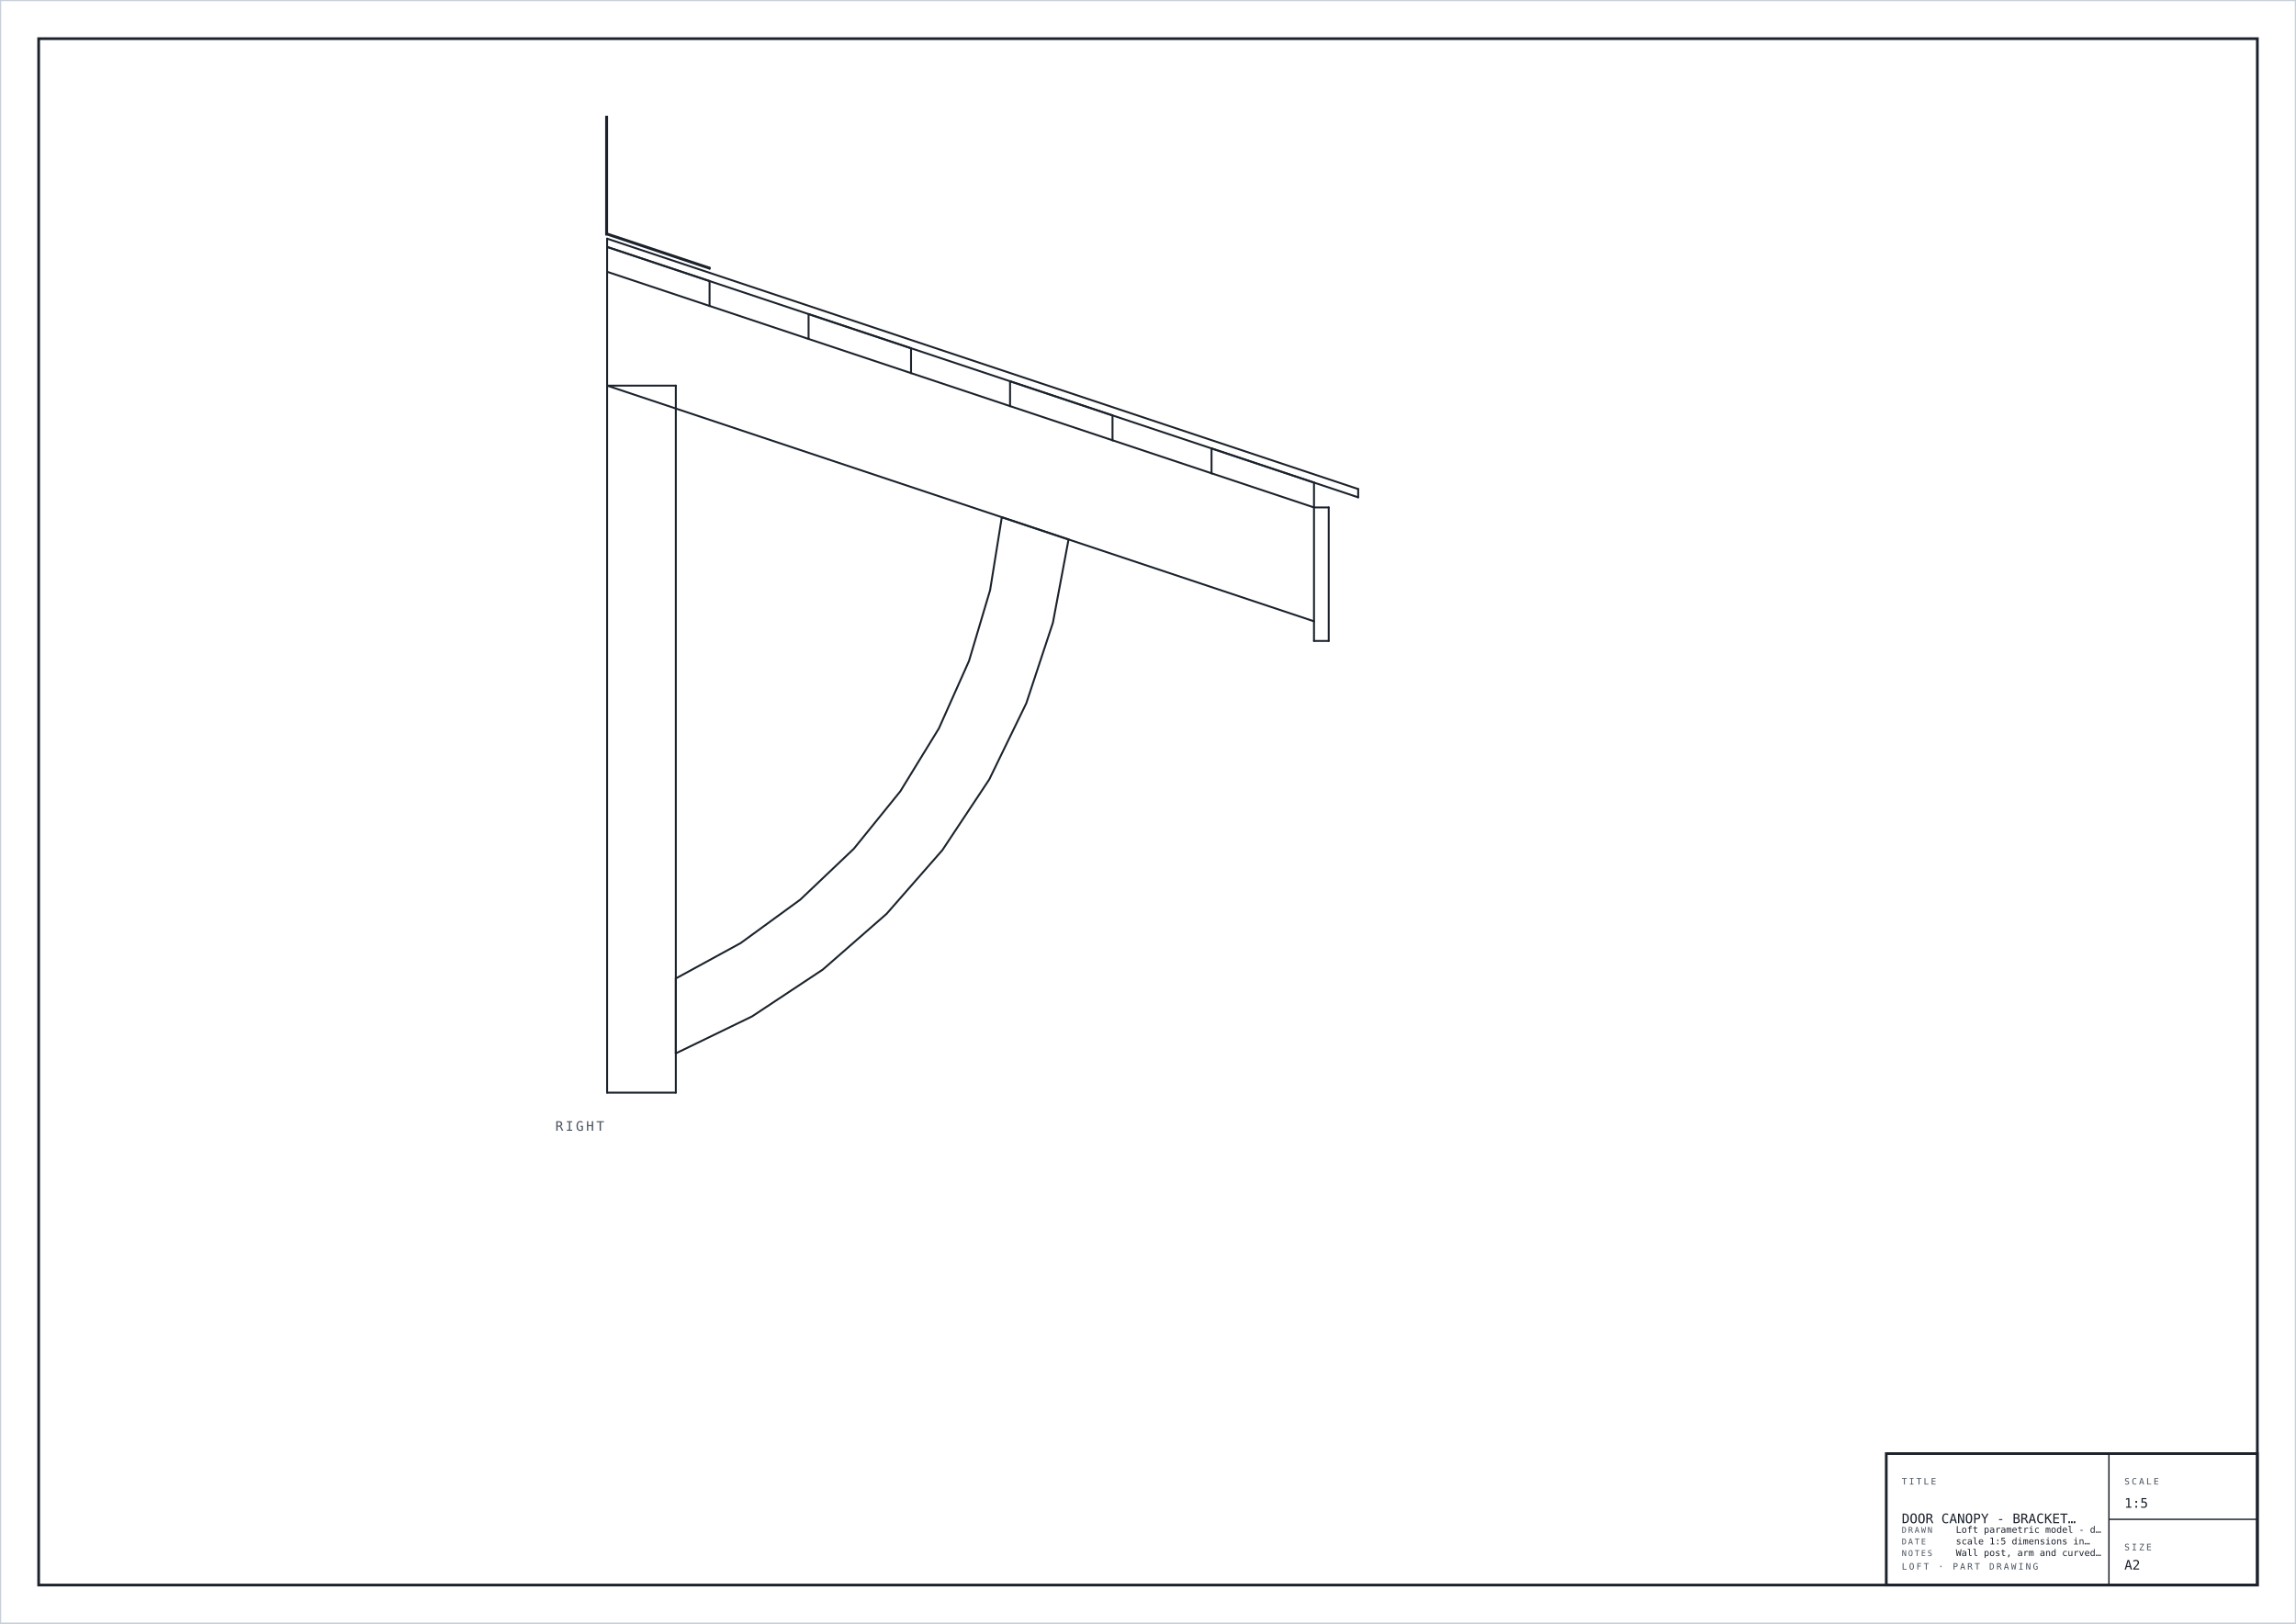
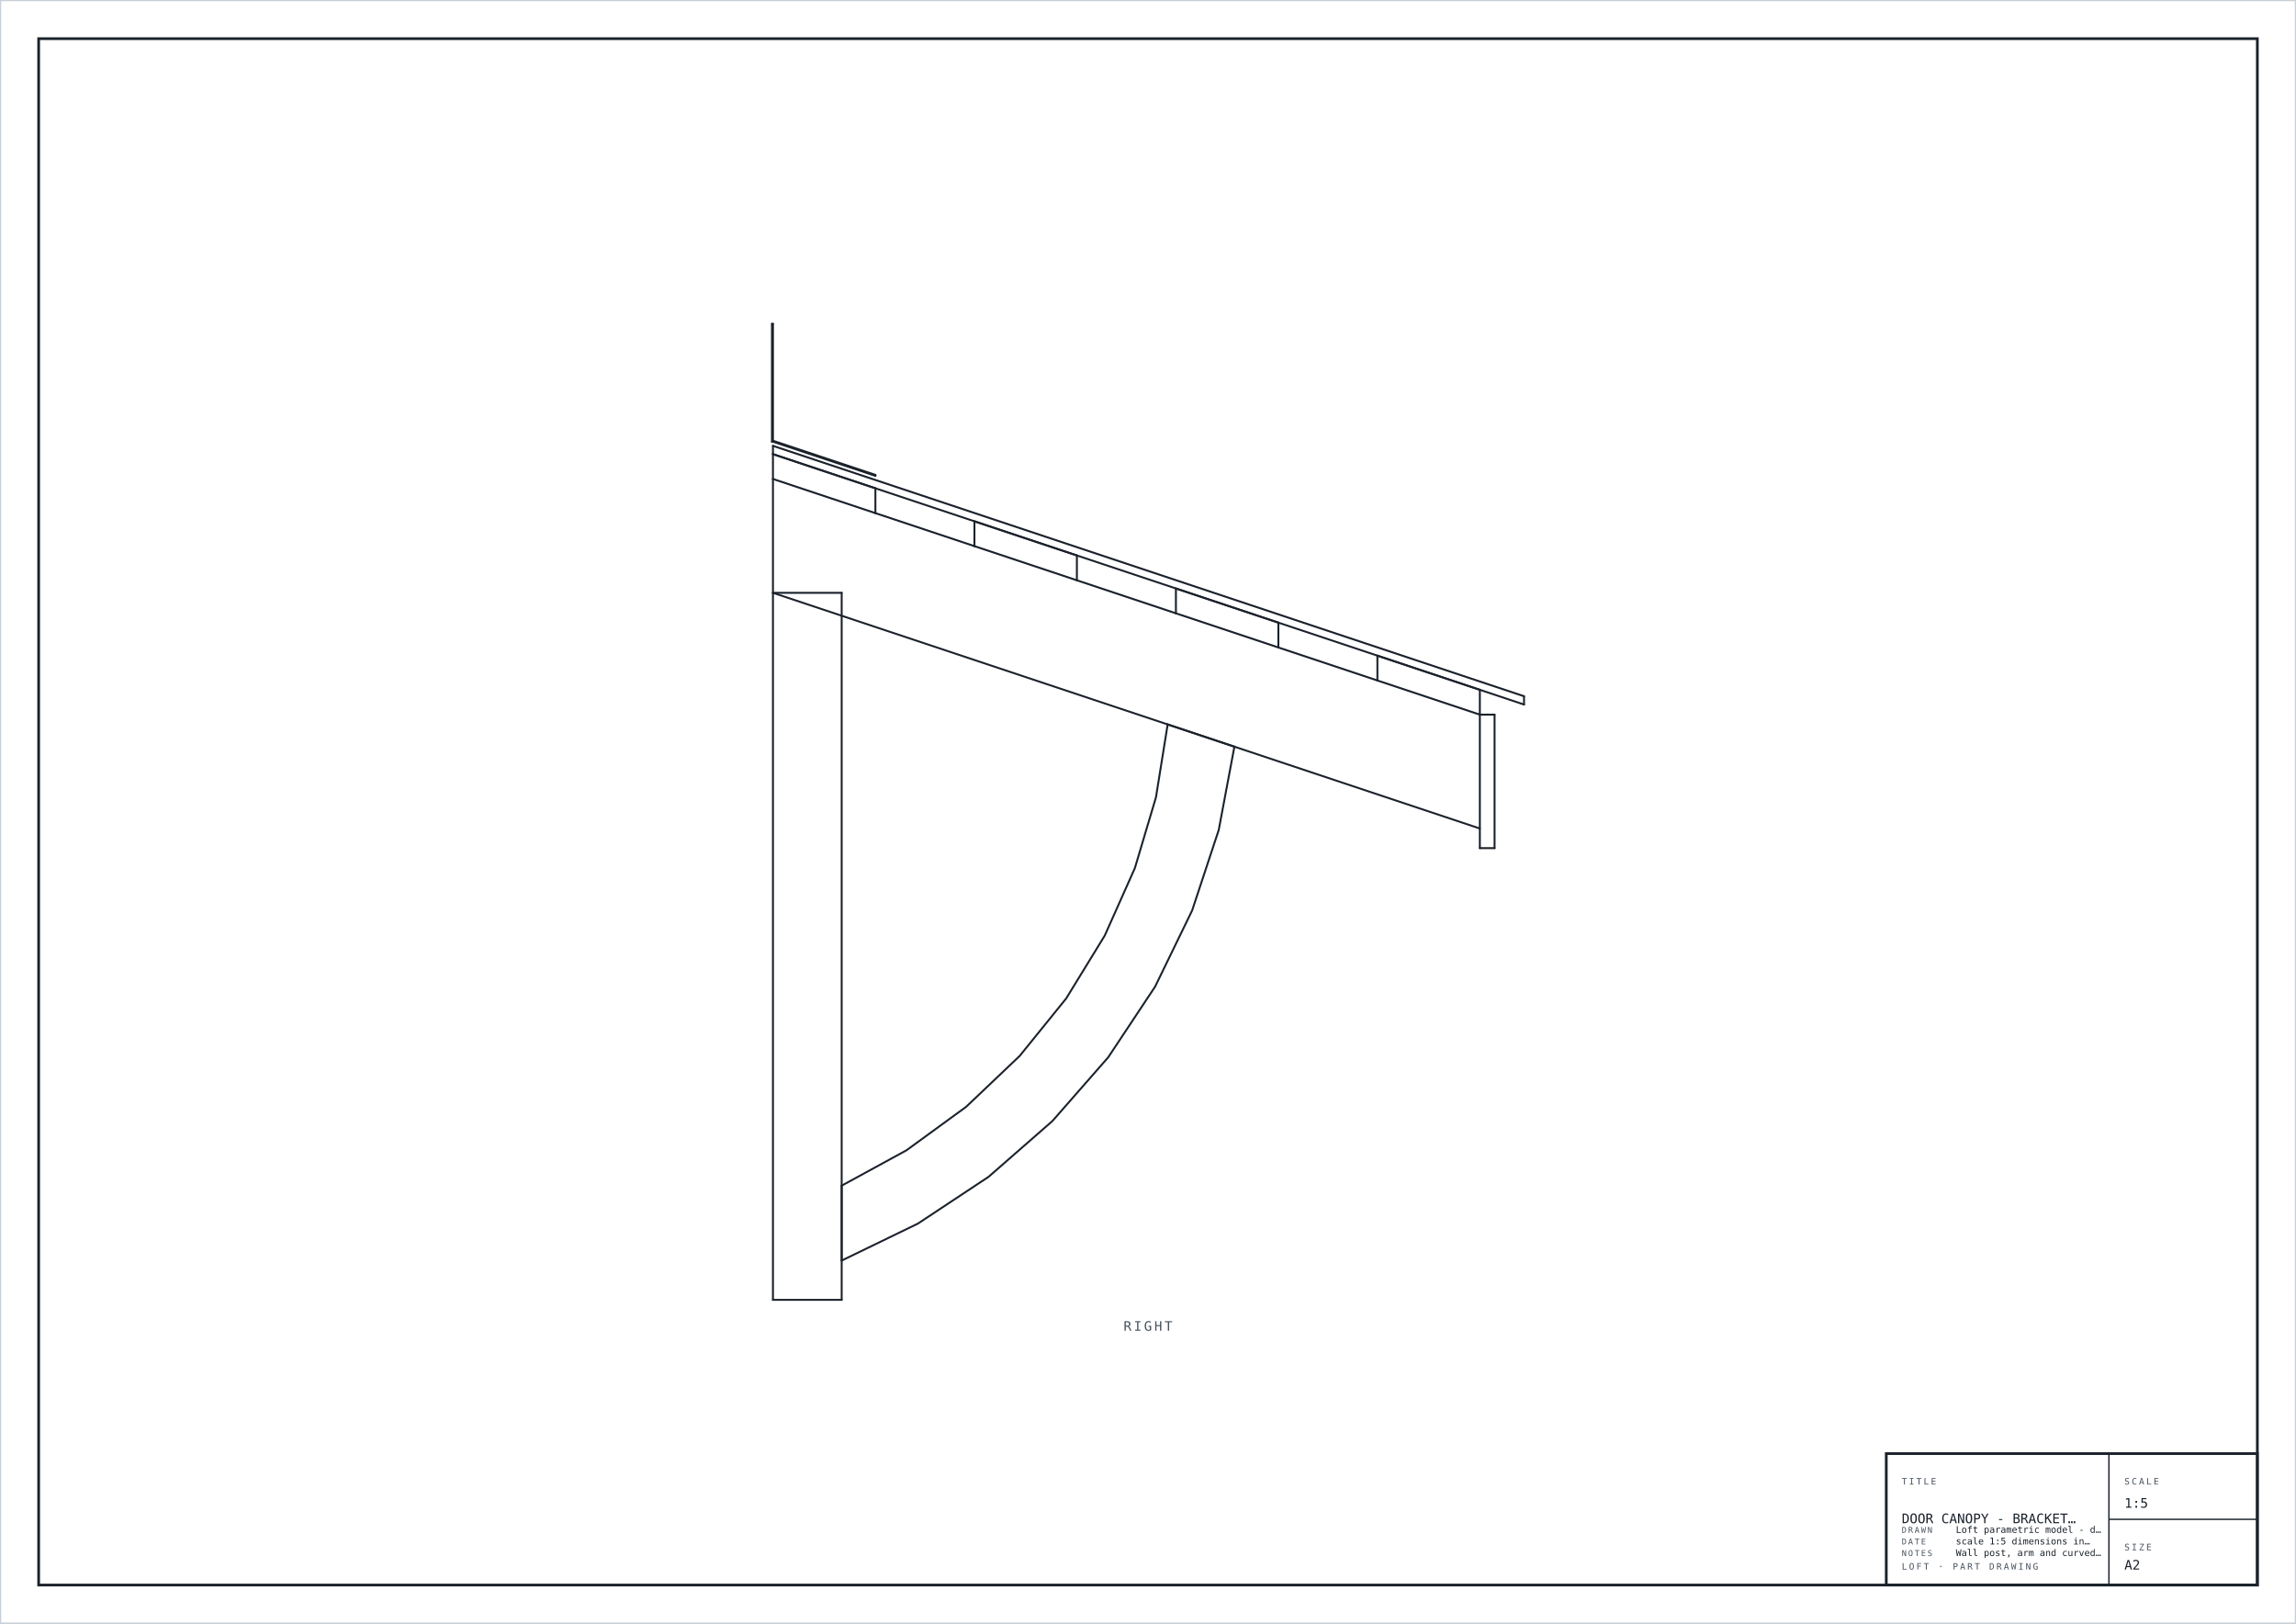
<svg xmlns="http://www.w3.org/2000/svg" viewBox="0 0 594 420" width="594mm" height="420mm" preserveAspectRatio="xMidYMid meet">
  <rect x="0" y="0" width="594" height="420" fill="#FFFFFF" stroke="#C9CFD7" stroke-width="0.6" />
  <rect data-testid="drawing-border" x="10" y="10" width="574" height="400" fill="none" stroke="#1B222B" stroke-width="0.7" />
  <g data-testid="drawing-view" data-view="right" data-view-error="false">
-     <line x1="156.811" y1="60.661" x2="156.811" y2="30.181" stroke="#1B222B" stroke-width="0.5" fill="none" stroke-linecap="round" stroke-linejoin="round" />
-     <line x1="156.811" y1="60.661" x2="157.065" y2="60.661" stroke="#1B222B" stroke-width="0.5" fill="none" stroke-linecap="round" stroke-linejoin="round" />
-     <line x1="156.811" y1="30.181" x2="157.065" y2="30.181" stroke="#1B222B" stroke-width="0.5" fill="none" stroke-linecap="round" stroke-linejoin="round" />
-     <line x1="157.065" y1="282.631" x2="157.065" y2="99.751" stroke="#1B222B" stroke-width="0.5" fill="none" stroke-linecap="round" stroke-linejoin="round" />
-     <line x1="157.065" y1="282.631" x2="174.845" y2="282.631" stroke="#1B222B" stroke-width="0.5" fill="none" stroke-linecap="round" stroke-linejoin="round" />
-     <line x1="157.065" y1="99.751" x2="157.065" y2="70.3" stroke="#1B222B" stroke-width="0.5" fill="none" stroke-linecap="round" stroke-linejoin="round" />
-     <line x1="157.065" y1="99.751" x2="174.845" y2="99.751" stroke="#1B222B" stroke-width="0.5" fill="none" stroke-linecap="round" stroke-linejoin="round" />
-     <line x1="157.065" y1="99.751" x2="339.945" y2="160.711" stroke="#1B222B" stroke-width="0.5" fill="none" stroke-linecap="round" stroke-linejoin="round" />
-     <line x1="157.065" y1="70.3" x2="157.065" y2="63.874" stroke="#1B222B" stroke-width="0.5" fill="none" stroke-linecap="round" stroke-linejoin="round" />
-     <line x1="157.065" y1="70.3" x2="183.571" y2="79.135" stroke="#1B222B" stroke-width="0.5" fill="none" stroke-linecap="round" stroke-linejoin="round" />
-     <line x1="157.065" y1="63.874" x2="157.065" y2="61.732" stroke="#1B222B" stroke-width="0.5" fill="none" stroke-linecap="round" stroke-linejoin="round" />
-     <line x1="157.065" y1="63.874" x2="183.571" y2="72.71" stroke="#1B222B" stroke-width="0.5" fill="none" stroke-linecap="round" stroke-linejoin="round" />
-     <line x1="157.065" y1="63.874" x2="351.375" y2="128.644" stroke="#1B222B" stroke-width="0.5" fill="none" stroke-linecap="round" stroke-linejoin="round" />
-     <line x1="157.065" y1="61.732" x2="351.375" y2="126.502" stroke="#1B222B" stroke-width="0.5" fill="none" stroke-linecap="round" stroke-linejoin="round" />
-     <line x1="157.065" y1="60.661" x2="183.571" y2="69.497" stroke="#1B222B" stroke-width="0.5" fill="none" stroke-linecap="round" stroke-linejoin="round" />
-     <line x1="157.065" y1="60.407" x2="157.065" y2="30.181" stroke="#1B222B" stroke-width="0.5" fill="none" stroke-linecap="round" stroke-linejoin="round" />
-     <line x1="157.065" y1="60.407" x2="183.571" y2="69.243" stroke="#1B222B" stroke-width="0.5" fill="none" stroke-linecap="round" stroke-linejoin="round" />
-     <line x1="174.845" y1="282.631" x2="174.845" y2="99.751" stroke="#1B222B" stroke-width="0.5" fill="none" stroke-linecap="round" stroke-linejoin="round" />
-     <line x1="174.845" y1="272.471" x2="174.845" y2="253.095" stroke="#1B222B" stroke-width="0.5" fill="none" stroke-linecap="round" stroke-linejoin="round" />
-     <line x1="183.571" y1="79.135" x2="183.571" y2="72.71" stroke="#1B222B" stroke-width="0.5" fill="none" stroke-linecap="round" stroke-linejoin="round" />
-     <line x1="183.571" y1="79.135" x2="209.189" y2="87.675" stroke="#1B222B" stroke-width="0.5" fill="none" stroke-linecap="round" stroke-linejoin="round" />
-     <line x1="183.571" y1="69.497" x2="183.571" y2="69.243" stroke="#1B222B" stroke-width="0.5" fill="none" stroke-linecap="round" stroke-linejoin="round" />
-     <line x1="209.189" y1="87.675" x2="209.189" y2="81.249" stroke="#1B222B" stroke-width="0.5" fill="none" stroke-linecap="round" stroke-linejoin="round" />
-     <line x1="209.189" y1="87.675" x2="235.696" y2="96.51" stroke="#1B222B" stroke-width="0.5" fill="none" stroke-linecap="round" stroke-linejoin="round" />
-     <line x1="209.189" y1="81.249" x2="235.696" y2="90.085" stroke="#1B222B" stroke-width="0.5" fill="none" stroke-linecap="round" stroke-linejoin="round" />
-     <line x1="235.696" y1="96.51" x2="235.696" y2="90.085" stroke="#1B222B" stroke-width="0.5" fill="none" stroke-linecap="round" stroke-linejoin="round" />
-     <line x1="235.696" y1="96.51" x2="261.314" y2="105.05" stroke="#1B222B" stroke-width="0.5" fill="none" stroke-linecap="round" stroke-linejoin="round" />
-     <line x1="259.181" y1="133.79" x2="276.445" y2="139.545" stroke="#1B222B" stroke-width="0.5" fill="none" stroke-linecap="round" stroke-linejoin="round" />
-     <line x1="261.314" y1="105.05" x2="261.314" y2="98.624" stroke="#1B222B" stroke-width="0.5" fill="none" stroke-linecap="round" stroke-linejoin="round" />
-     <line x1="261.314" y1="105.05" x2="287.82" y2="113.885" stroke="#1B222B" stroke-width="0.5" fill="none" stroke-linecap="round" stroke-linejoin="round" />
-     <line x1="261.314" y1="98.624" x2="287.82" y2="107.459" stroke="#1B222B" stroke-width="0.5" fill="none" stroke-linecap="round" stroke-linejoin="round" />
-     <line x1="287.82" y1="113.885" x2="287.82" y2="107.459" stroke="#1B222B" stroke-width="0.5" fill="none" stroke-linecap="round" stroke-linejoin="round" />
-     <line x1="287.82" y1="113.885" x2="313.439" y2="122.425" stroke="#1B222B" stroke-width="0.5" fill="none" stroke-linecap="round" stroke-linejoin="round" />
-     <line x1="313.439" y1="122.425" x2="313.439" y2="115.999" stroke="#1B222B" stroke-width="0.5" fill="none" stroke-linecap="round" stroke-linejoin="round" />
-     <line x1="313.439" y1="122.425" x2="339.945" y2="131.26" stroke="#1B222B" stroke-width="0.5" fill="none" stroke-linecap="round" stroke-linejoin="round" />
-     <line x1="313.439" y1="115.999" x2="339.945" y2="124.834" stroke="#1B222B" stroke-width="0.5" fill="none" stroke-linecap="round" stroke-linejoin="round" />
-     <line x1="339.945" y1="165.791" x2="339.945" y2="131.26" stroke="#1B222B" stroke-width="0.5" fill="none" stroke-linecap="round" stroke-linejoin="round" />
-     <line x1="339.945" y1="165.791" x2="343.755" y2="165.791" stroke="#1B222B" stroke-width="0.5" fill="none" stroke-linecap="round" stroke-linejoin="round" />
-     <line x1="339.945" y1="131.26" x2="339.945" y2="124.834" stroke="#1B222B" stroke-width="0.5" fill="none" stroke-linecap="round" stroke-linejoin="round" />
-     <line x1="339.945" y1="131.26" x2="343.755" y2="131.26" stroke="#1B222B" stroke-width="0.5" fill="none" stroke-linecap="round" stroke-linejoin="round" />
-     <line x1="343.755" y1="165.791" x2="343.755" y2="131.26" stroke="#1B222B" stroke-width="0.5" fill="none" stroke-linecap="round" stroke-linejoin="round" />
-     <line x1="351.375" y1="128.644" x2="351.375" y2="126.502" stroke="#1B222B" stroke-width="0.5" fill="none" stroke-linecap="round" stroke-linejoin="round" />
-     <polyline points="174.845,272.471 194.573,262.909 212.853,250.807 229.363,236.382 243.807,219.89 255.93,201.623 265.516,181.907 272.395,161.091 276.445,139.545" stroke="#1B222B" stroke-width="0.5" fill="none" stroke-linecap="round" stroke-linejoin="round" />
-     <polyline points="174.845,253.095 191.615,243.946 207.054,232.696 220.901,219.536 232.92,204.687 242.908,188.403 250.696,170.959 256.151,152.651 259.181,133.79" stroke="#1B222B" stroke-width="0.5" fill="none" stroke-linecap="round" stroke-linejoin="round" />
-     <text data-testid="drawing-view-label" x="150" y="292.492" text-anchor="middle" fill="#48525E" font-family="&quot;Fragment Mono&quot;, ui-monospace, monospace" font-size="3.4" letter-spacing="0.6">RIGHT</text>
+     <line x1="199.718" y1="114.255" x2="199.718" y2="83.775" stroke="#1B222B" stroke-width="0.5" fill="none" stroke-linecap="round" stroke-linejoin="round" />
+     <line x1="199.718" y1="114.255" x2="199.972" y2="114.255" stroke="#1B222B" stroke-width="0.5" fill="none" stroke-linecap="round" stroke-linejoin="round" />
+     <line x1="199.718" y1="83.775" x2="199.972" y2="83.775" stroke="#1B222B" stroke-width="0.5" fill="none" stroke-linecap="round" stroke-linejoin="round" />
+     <line x1="199.972" y1="336.225" x2="199.972" y2="153.345" stroke="#1B222B" stroke-width="0.5" fill="none" stroke-linecap="round" stroke-linejoin="round" />
+     <line x1="199.972" y1="336.225" x2="217.752" y2="336.225" stroke="#1B222B" stroke-width="0.5" fill="none" stroke-linecap="round" stroke-linejoin="round" />
+     <line x1="199.972" y1="153.345" x2="199.972" y2="123.894" stroke="#1B222B" stroke-width="0.5" fill="none" stroke-linecap="round" stroke-linejoin="round" />
+     <line x1="199.972" y1="153.345" x2="217.752" y2="153.345" stroke="#1B222B" stroke-width="0.5" fill="none" stroke-linecap="round" stroke-linejoin="round" />
+     <line x1="199.972" y1="153.345" x2="382.852" y2="214.305" stroke="#1B222B" stroke-width="0.5" fill="none" stroke-linecap="round" stroke-linejoin="round" />
+     <line x1="199.972" y1="123.894" x2="199.972" y2="117.468" stroke="#1B222B" stroke-width="0.5" fill="none" stroke-linecap="round" stroke-linejoin="round" />
+     <line x1="199.972" y1="123.894" x2="226.478" y2="132.729" stroke="#1B222B" stroke-width="0.5" fill="none" stroke-linecap="round" stroke-linejoin="round" />
+     <line x1="199.972" y1="117.468" x2="199.972" y2="115.326" stroke="#1B222B" stroke-width="0.5" fill="none" stroke-linecap="round" stroke-linejoin="round" />
+     <line x1="199.972" y1="117.468" x2="226.478" y2="126.303" stroke="#1B222B" stroke-width="0.5" fill="none" stroke-linecap="round" stroke-linejoin="round" />
+     <line x1="199.972" y1="117.468" x2="394.282" y2="182.238" stroke="#1B222B" stroke-width="0.5" fill="none" stroke-linecap="round" stroke-linejoin="round" />
+     <line x1="199.972" y1="115.326" x2="394.282" y2="180.096" stroke="#1B222B" stroke-width="0.5" fill="none" stroke-linecap="round" stroke-linejoin="round" />
+     <line x1="199.972" y1="114.255" x2="226.478" y2="123.09" stroke="#1B222B" stroke-width="0.5" fill="none" stroke-linecap="round" stroke-linejoin="round" />
+     <line x1="199.972" y1="114.001" x2="199.972" y2="83.775" stroke="#1B222B" stroke-width="0.5" fill="none" stroke-linecap="round" stroke-linejoin="round" />
+     <line x1="199.972" y1="114.001" x2="226.478" y2="122.836" stroke="#1B222B" stroke-width="0.5" fill="none" stroke-linecap="round" stroke-linejoin="round" />
+     <line x1="217.752" y1="336.225" x2="217.752" y2="153.345" stroke="#1B222B" stroke-width="0.5" fill="none" stroke-linecap="round" stroke-linejoin="round" />
+     <line x1="217.752" y1="326.065" x2="217.752" y2="306.689" stroke="#1B222B" stroke-width="0.5" fill="none" stroke-linecap="round" stroke-linejoin="round" />
+     <line x1="226.478" y1="132.729" x2="226.478" y2="126.303" stroke="#1B222B" stroke-width="0.5" fill="none" stroke-linecap="round" stroke-linejoin="round" />
+     <line x1="226.478" y1="132.729" x2="252.097" y2="141.268" stroke="#1B222B" stroke-width="0.5" fill="none" stroke-linecap="round" stroke-linejoin="round" />
+     <line x1="226.478" y1="123.09" x2="226.478" y2="122.836" stroke="#1B222B" stroke-width="0.5" fill="none" stroke-linecap="round" stroke-linejoin="round" />
+     <line x1="252.097" y1="141.268" x2="252.097" y2="134.843" stroke="#1B222B" stroke-width="0.5" fill="none" stroke-linecap="round" stroke-linejoin="round" />
+     <line x1="252.097" y1="141.268" x2="278.603" y2="150.104" stroke="#1B222B" stroke-width="0.5" fill="none" stroke-linecap="round" stroke-linejoin="round" />
+     <line x1="252.097" y1="134.843" x2="278.603" y2="143.678" stroke="#1B222B" stroke-width="0.5" fill="none" stroke-linecap="round" stroke-linejoin="round" />
+     <line x1="278.603" y1="150.104" x2="278.603" y2="143.678" stroke="#1B222B" stroke-width="0.5" fill="none" stroke-linecap="round" stroke-linejoin="round" />
+     <line x1="278.603" y1="150.104" x2="304.221" y2="158.643" stroke="#1B222B" stroke-width="0.5" fill="none" stroke-linecap="round" stroke-linejoin="round" />
+     <line x1="302.088" y1="187.384" x2="319.352" y2="193.138" stroke="#1B222B" stroke-width="0.5" fill="none" stroke-linecap="round" stroke-linejoin="round" />
+     <line x1="304.221" y1="158.643" x2="304.221" y2="152.218" stroke="#1B222B" stroke-width="0.5" fill="none" stroke-linecap="round" stroke-linejoin="round" />
+     <line x1="304.221" y1="158.643" x2="330.727" y2="167.479" stroke="#1B222B" stroke-width="0.5" fill="none" stroke-linecap="round" stroke-linejoin="round" />
+     <line x1="304.221" y1="152.218" x2="330.727" y2="161.053" stroke="#1B222B" stroke-width="0.5" fill="none" stroke-linecap="round" stroke-linejoin="round" />
+     <line x1="330.727" y1="167.479" x2="330.727" y2="161.053" stroke="#1B222B" stroke-width="0.5" fill="none" stroke-linecap="round" stroke-linejoin="round" />
+     <line x1="330.727" y1="167.479" x2="356.346" y2="176.018" stroke="#1B222B" stroke-width="0.5" fill="none" stroke-linecap="round" stroke-linejoin="round" />
+     <line x1="356.346" y1="176.018" x2="356.346" y2="169.593" stroke="#1B222B" stroke-width="0.5" fill="none" stroke-linecap="round" stroke-linejoin="round" />
+     <line x1="356.346" y1="176.018" x2="382.852" y2="184.854" stroke="#1B222B" stroke-width="0.5" fill="none" stroke-linecap="round" stroke-linejoin="round" />
+     <line x1="356.346" y1="169.593" x2="382.852" y2="178.428" stroke="#1B222B" stroke-width="0.5" fill="none" stroke-linecap="round" stroke-linejoin="round" />
+     <line x1="382.852" y1="219.385" x2="382.852" y2="184.854" stroke="#1B222B" stroke-width="0.5" fill="none" stroke-linecap="round" stroke-linejoin="round" />
+     <line x1="382.852" y1="219.385" x2="386.662" y2="219.385" stroke="#1B222B" stroke-width="0.5" fill="none" stroke-linecap="round" stroke-linejoin="round" />
+     <line x1="382.852" y1="184.854" x2="382.852" y2="178.428" stroke="#1B222B" stroke-width="0.5" fill="none" stroke-linecap="round" stroke-linejoin="round" />
+     <line x1="382.852" y1="184.854" x2="386.662" y2="184.854" stroke="#1B222B" stroke-width="0.5" fill="none" stroke-linecap="round" stroke-linejoin="round" />
+     <line x1="386.662" y1="219.385" x2="386.662" y2="184.854" stroke="#1B222B" stroke-width="0.5" fill="none" stroke-linecap="round" stroke-linejoin="round" />
+     <line x1="394.282" y1="182.238" x2="394.282" y2="180.096" stroke="#1B222B" stroke-width="0.5" fill="none" stroke-linecap="round" stroke-linejoin="round" />
+     <polyline points="217.752,326.065 237.48,316.502 255.761,304.401 272.27,289.976 286.714,273.484 298.837,255.217 308.423,235.501 315.302,214.684 319.352,193.138" stroke="#1B222B" stroke-width="0.5" fill="none" stroke-linecap="round" stroke-linejoin="round" />
+     <polyline points="217.752,306.689 234.522,297.54 249.961,286.29 263.808,273.129 275.827,258.281 285.815,241.997 293.603,224.553 299.058,206.245 302.088,187.384" stroke="#1B222B" stroke-width="0.5" fill="none" stroke-linecap="round" stroke-linejoin="round" />
+     <text data-testid="drawing-view-label" x="297" y="344.225" text-anchor="middle" fill="#48525E" font-family="&quot;Fragment Mono&quot;, ui-monospace, monospace" font-size="3.4" letter-spacing="0.6">RIGHT</text>
  </g>
  <g data-testid="drawing-title-block">
    <rect x="488" y="376" width="96" height="34" fill="none" stroke="#1B222B" stroke-width="0.7" />
    <line x1="545.6" y1="376" x2="545.6" y2="410" stroke="#1B222B" stroke-width="0.35" />
    <line x1="545.6" y1="393" x2="584" y2="393" stroke="#1B222B" stroke-width="0.35" />
    <text x="492" y="384" fill="#48525E" font-family="&quot;Fragment Mono&quot;, ui-monospace, monospace" font-size="2.3" letter-spacing="0.5">TITLE</text>
    <text data-testid="title-block-name" x="492" y="394" fill="#1B222B" font-family="&quot;Fragment Mono&quot;, ui-monospace, monospace" font-size="3.4">DOOR CANOPY - BRACKET…</text>
    <text x="492" y="406" fill="#48525E" font-family="&quot;Fragment Mono&quot;, ui-monospace, monospace" font-size="2.3" letter-spacing="0.5">LOFT · PART DRAWING</text>
    <text x="549.6" y="384" fill="#48525E" font-family="&quot;Fragment Mono&quot;, ui-monospace, monospace" font-size="2.3" letter-spacing="0.5">SCALE</text>
    <text data-testid="title-block-scale" x="549.6" y="390" fill="#1B222B" font-family="&quot;Fragment Mono&quot;, ui-monospace, monospace" font-size="3.4">1:5</text>
    <text x="549.6" y="401" fill="#48525E" font-family="&quot;Fragment Mono&quot;, ui-monospace, monospace" font-size="2.3" letter-spacing="0.5">SIZE</text>
    <text x="549.6" y="406" fill="#1B222B" font-family="&quot;Fragment Mono&quot;, ui-monospace, monospace" font-size="3.4">A2</text>
    <text x="492" y="396.5" fill="#48525E" font-family="&quot;Fragment Mono&quot;, ui-monospace, monospace" font-size="2.1" letter-spacing="0.4">DRAWN</text>
    <text data-testid="title-block-author" x="506" y="396.5" fill="#1B222B" font-family="&quot;Fragment Mono&quot;, ui-monospace, monospace" font-size="2.4">Loft parametric model - d…</text>
    <text x="492" y="399.5" fill="#48525E" font-family="&quot;Fragment Mono&quot;, ui-monospace, monospace" font-size="2.1" letter-spacing="0.4">DATE</text>
    <text data-testid="title-block-date" x="506" y="399.5" fill="#1B222B" font-family="&quot;Fragment Mono&quot;, ui-monospace, monospace" font-size="2.4">scale 1:5   dimensions in…</text>
    <text x="492" y="402.5" fill="#48525E" font-family="&quot;Fragment Mono&quot;, ui-monospace, monospace" font-size="2.1" letter-spacing="0.4">NOTES</text>
    <text data-testid="title-block-notes" x="506" y="402.5" fill="#1B222B" font-family="&quot;Fragment Mono&quot;, ui-monospace, monospace" font-size="2.4">Wall post, arm and curved…</text>
  </g>
</svg>
